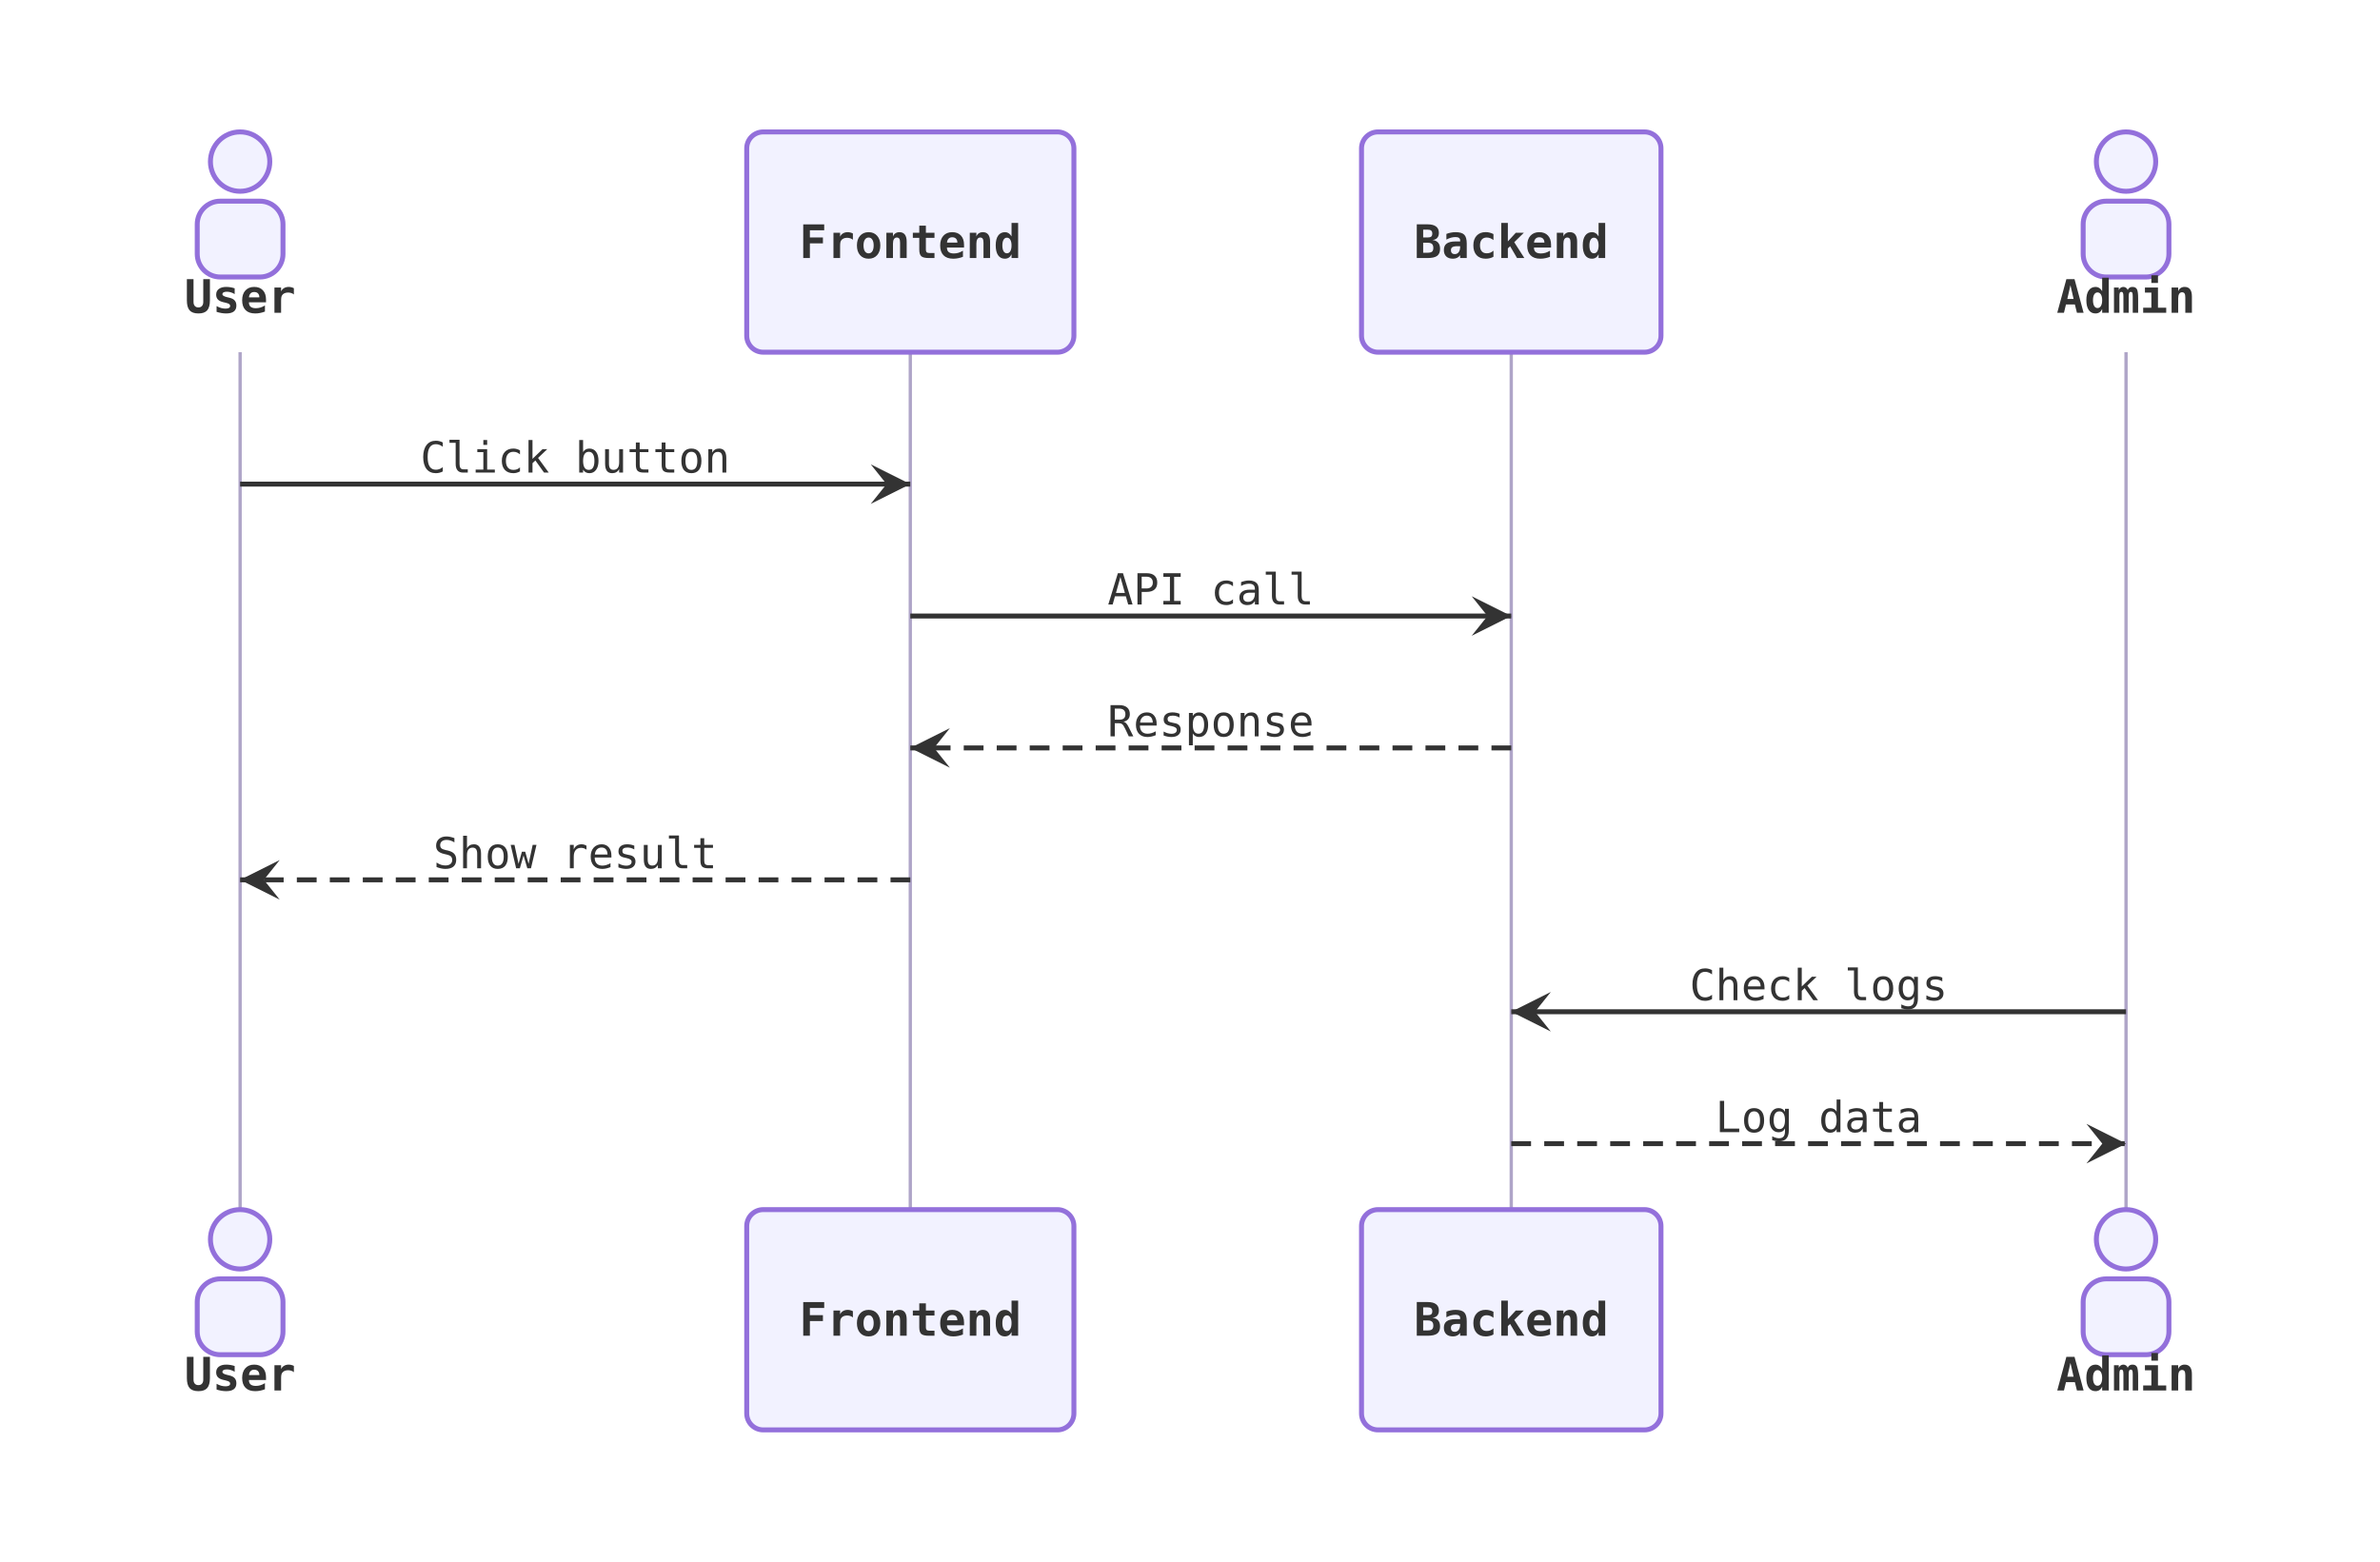
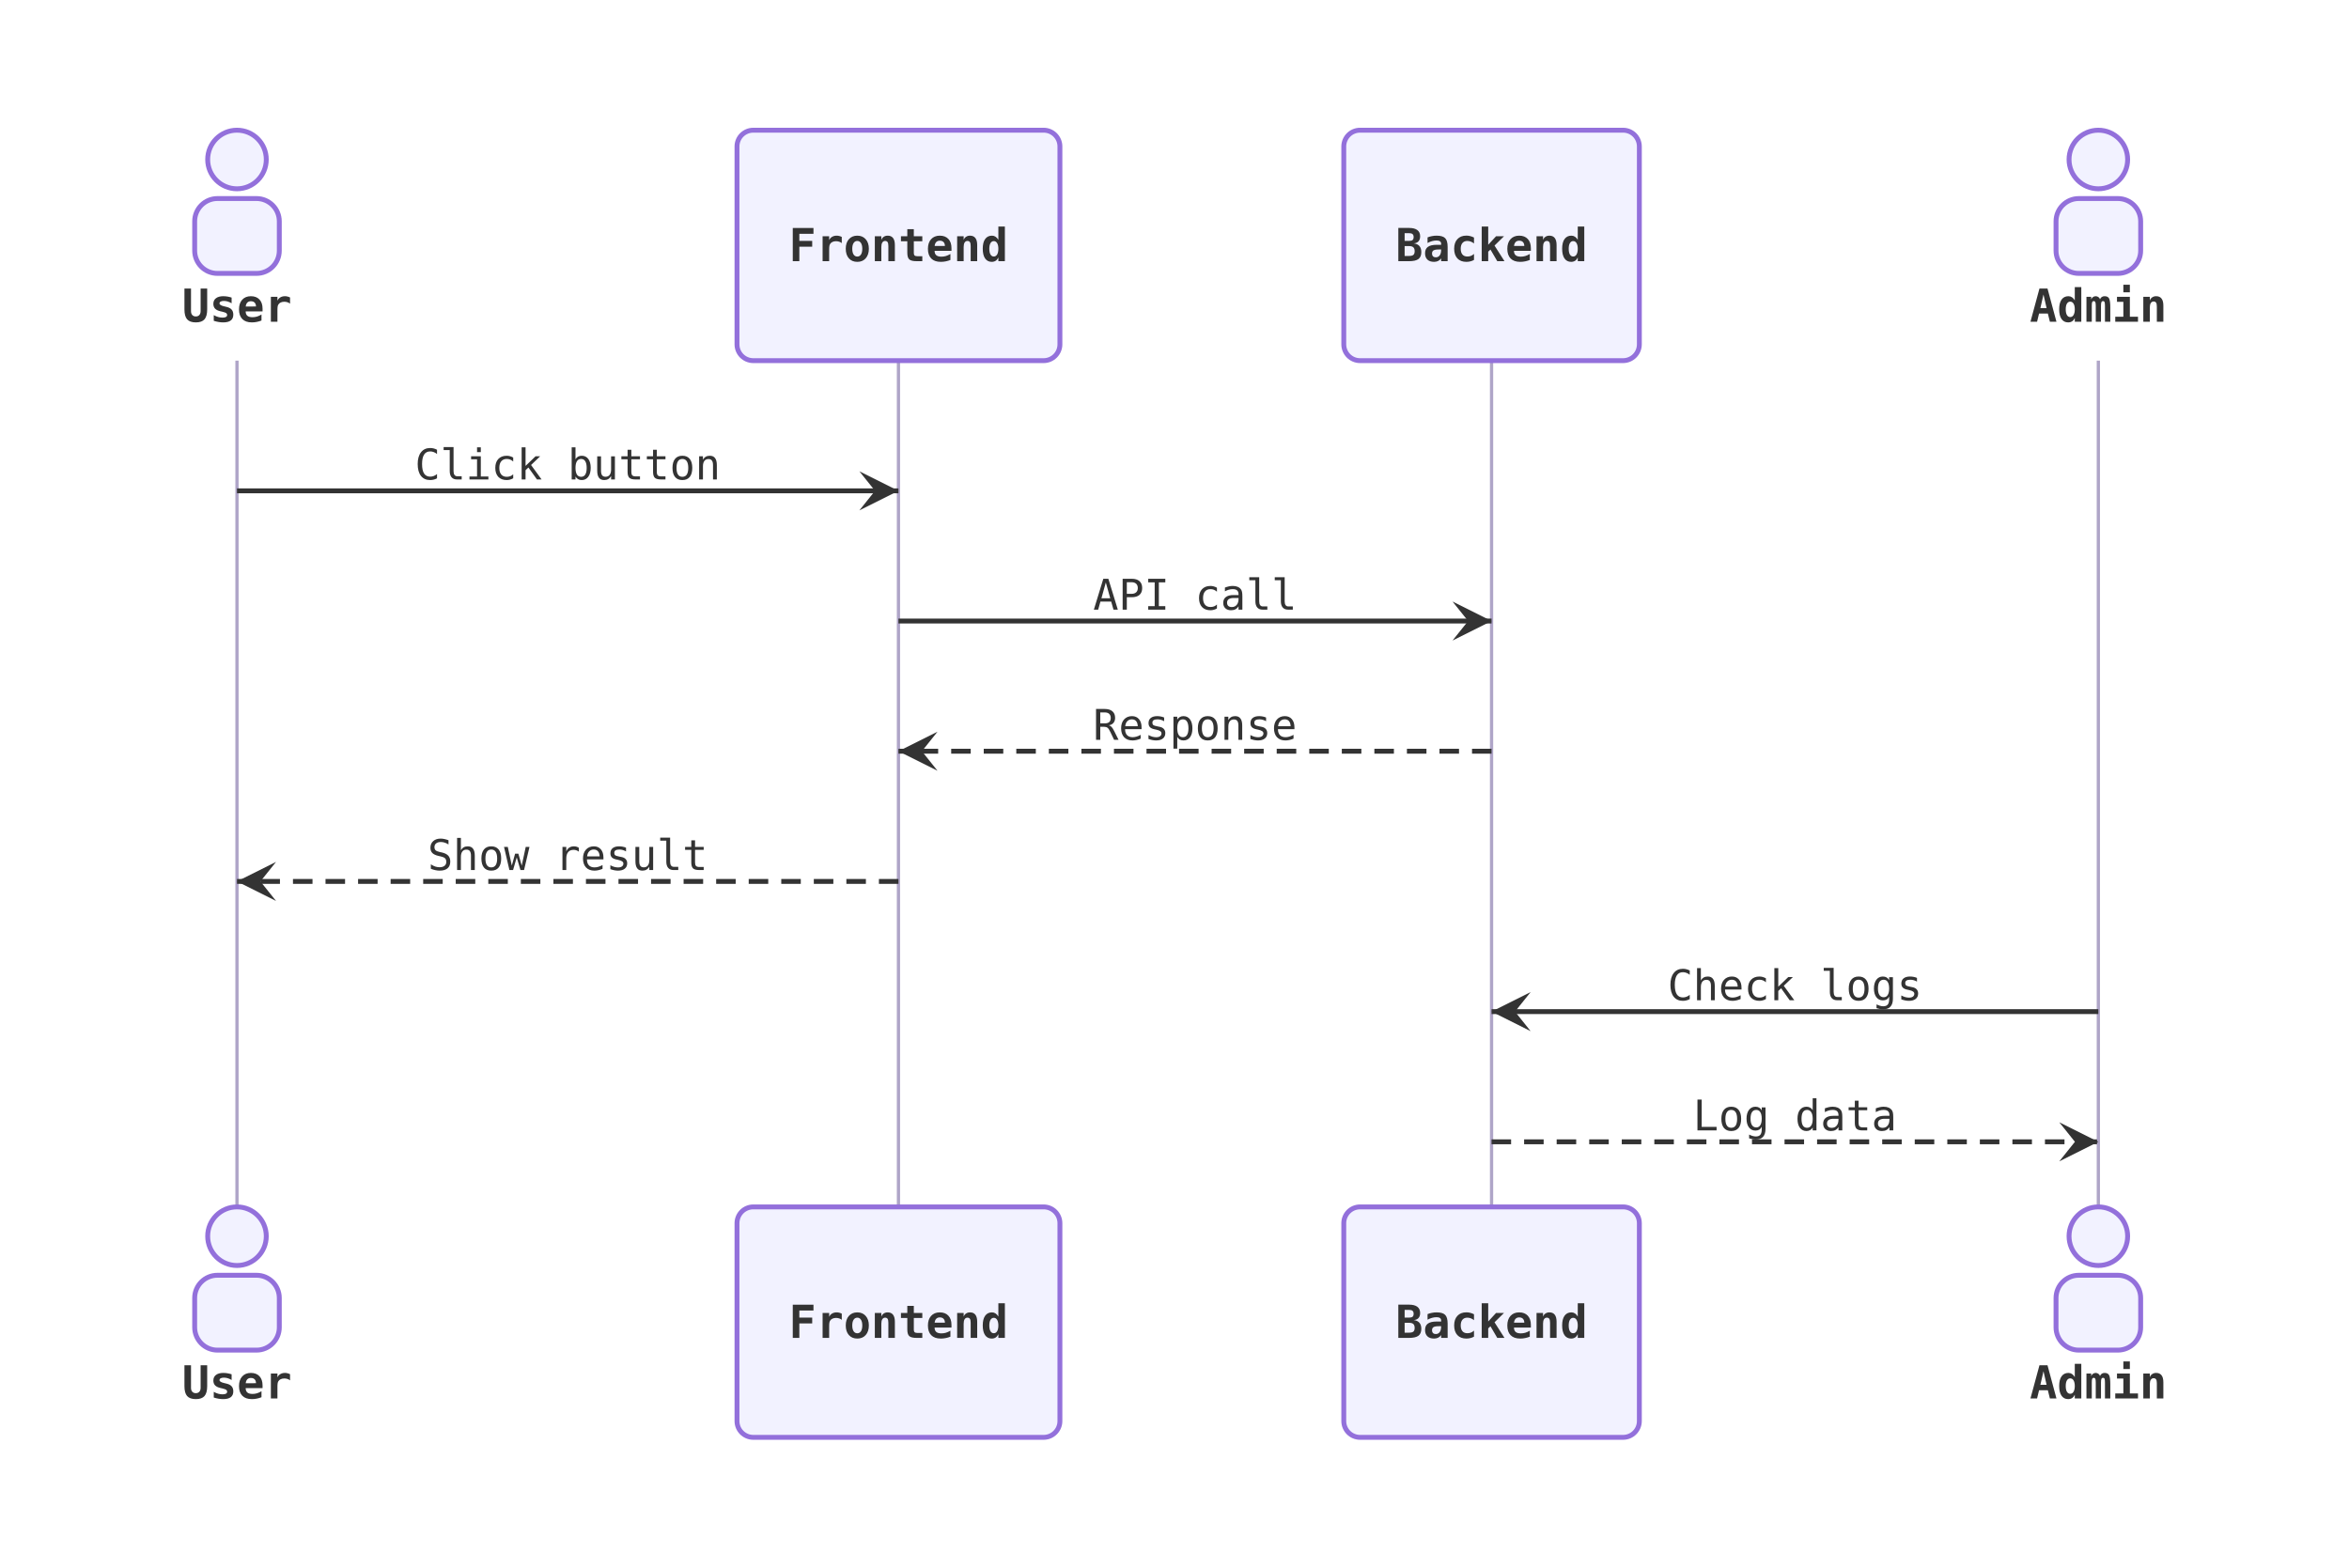
- <svg xmlns="http://www.w3.org/2000/svg" viewBox="0 0 721.6 473.6" width="721.6" height="473.6">
+ <svg xmlns="http://www.w3.org/2000/svg" viewBox="0 0 721.6 481.6" width="721.6" height="481.6">
  <defs>
    <marker id="arrow-point" viewBox="0 0 10 10" refX="10" refY="5" markerWidth="8" markerHeight="8" orient="auto-start-reverse">
      <path d="M10 5 L0 10 L4 5 L0 0 Z" fill="#333333" />
    </marker>
  </defs>
  <g transform="translate(20, 20)">
-     <path d="M52.8 86.8 L52.8 346.8" fill="none" stroke="#afa5c8" stroke-width="1" />
-     <path d="M256 86.8 L256 346.8" fill="none" stroke="#afa5c8" stroke-width="1" />
-     <path d="M438.2 86.8 L438.2 346.8" fill="none" stroke="#afa5c8" stroke-width="1" />
-     <path d="M624.6 86.8 L624.6 346.8" fill="none" stroke="#afa5c8" stroke-width="1" />
-     <path d="M52.8 126.8 L256 126.8" fill="none" stroke="#333333" stroke-width="1.5" marker-end="url(#arrow-point)" />
-     <text x="154.4" y="118.8" text-anchor="middle" dominant-baseline="central" font-size="13px" font-family="'Intel One Mono', 'SF Mono', 'Cascadia Code', 'JetBrains Mono', 'Fira Code', 'Consolas', 'Menlo', monospace" fill="#333333">Click button</text>
-     <path d="M256 166.8 L438.2 166.8" fill="none" stroke="#333333" stroke-width="1.5" marker-end="url(#arrow-point)" />
-     <text x="347.1" y="158.8" text-anchor="middle" dominant-baseline="central" font-size="13px" font-family="'Intel One Mono', 'SF Mono', 'Cascadia Code', 'JetBrains Mono', 'Fira Code', 'Consolas', 'Menlo', monospace" fill="#333333">API call</text>
-     <path d="M438.2 206.8 L256 206.8" fill="none" stroke="#333333" stroke-width="1.5" stroke-dasharray="6 4" marker-end="url(#arrow-point)" />
-     <text x="347.1" y="198.8" text-anchor="middle" dominant-baseline="central" font-size="13px" font-family="'Intel One Mono', 'SF Mono', 'Cascadia Code', 'JetBrains Mono', 'Fira Code', 'Consolas', 'Menlo', monospace" fill="#333333">Response</text>
-     <path d="M256 246.8 L52.8 246.8" fill="none" stroke="#333333" stroke-width="1.5" stroke-dasharray="6 4" marker-end="url(#arrow-point)" />
-     <text x="154.4" y="238.8" text-anchor="middle" dominant-baseline="central" font-size="13px" font-family="'Intel One Mono', 'SF Mono', 'Cascadia Code', 'JetBrains Mono', 'Fira Code', 'Consolas', 'Menlo', monospace" fill="#333333">Show result</text>
-     <path d="M624.6 286.8 L438.2 286.8" fill="none" stroke="#333333" stroke-width="1.5" marker-end="url(#arrow-point)" />
-     <text x="531.4" y="278.8" text-anchor="middle" dominant-baseline="central" font-size="13px" font-family="'Intel One Mono', 'SF Mono', 'Cascadia Code', 'JetBrains Mono', 'Fira Code', 'Consolas', 'Menlo', monospace" fill="#333333">Check logs</text>
-     <path d="M438.2 326.8 L624.6 326.8" fill="none" stroke="#333333" stroke-width="1.5" stroke-dasharray="6 4" marker-end="url(#arrow-point)" />
-     <text x="531.4" y="318.8" text-anchor="middle" dominant-baseline="central" font-size="13px" font-family="'Intel One Mono', 'SF Mono', 'Cascadia Code', 'JetBrains Mono', 'Fira Code', 'Consolas', 'Menlo', monospace" fill="#333333">Log data</text>
+     <path d="M52.8 90.8 L52.8 350.8" fill="none" stroke="#afa5c8" stroke-width="1" />
+     <path d="M256 90.8 L256 350.8" fill="none" stroke="#afa5c8" stroke-width="1" />
+     <path d="M438.2 90.8 L438.2 350.8" fill="none" stroke="#afa5c8" stroke-width="1" />
+     <path d="M624.6 90.8 L624.6 350.8" fill="none" stroke="#afa5c8" stroke-width="1" />
+     <path d="M52.8 130.8 L256 130.8" fill="none" stroke="#333333" stroke-width="1.5" marker-end="url(#arrow-point)" />
+     <text x="154.4" y="122.8" text-anchor="middle" dominant-baseline="central" font-size="13px" font-family="'Intel One Mono', 'SF Mono', 'Cascadia Code', 'JetBrains Mono', 'Fira Code', 'Consolas', 'Menlo', monospace" fill="#333333">Click button</text>
+     <path d="M256 170.8 L438.2 170.8" fill="none" stroke="#333333" stroke-width="1.5" marker-end="url(#arrow-point)" />
+     <text x="347.1" y="162.8" text-anchor="middle" dominant-baseline="central" font-size="13px" font-family="'Intel One Mono', 'SF Mono', 'Cascadia Code', 'JetBrains Mono', 'Fira Code', 'Consolas', 'Menlo', monospace" fill="#333333">API call</text>
+     <path d="M438.2 210.8 L256 210.8" fill="none" stroke="#333333" stroke-width="1.5" stroke-dasharray="6 4" marker-end="url(#arrow-point)" />
+     <text x="347.1" y="202.8" text-anchor="middle" dominant-baseline="central" font-size="13px" font-family="'Intel One Mono', 'SF Mono', 'Cascadia Code', 'JetBrains Mono', 'Fira Code', 'Consolas', 'Menlo', monospace" fill="#333333">Response</text>
+     <path d="M256 250.8 L52.8 250.8" fill="none" stroke="#333333" stroke-width="1.5" stroke-dasharray="6 4" marker-end="url(#arrow-point)" />
+     <text x="154.4" y="242.8" text-anchor="middle" dominant-baseline="central" font-size="13px" font-family="'Intel One Mono', 'SF Mono', 'Cascadia Code', 'JetBrains Mono', 'Fira Code', 'Consolas', 'Menlo', monospace" fill="#333333">Show result</text>
+     <path d="M624.6 290.8 L438.2 290.8" fill="none" stroke="#333333" stroke-width="1.5" marker-end="url(#arrow-point)" />
+     <text x="531.4" y="282.8" text-anchor="middle" dominant-baseline="central" font-size="13px" font-family="'Intel One Mono', 'SF Mono', 'Cascadia Code', 'JetBrains Mono', 'Fira Code', 'Consolas', 'Menlo', monospace" fill="#333333">Check logs</text>
+     <path d="M438.2 330.8 L624.6 330.8" fill="none" stroke="#333333" stroke-width="1.5" stroke-dasharray="6 4" marker-end="url(#arrow-point)" />
+     <text x="531.4" y="322.8" text-anchor="middle" dominant-baseline="central" font-size="13px" font-family="'Intel One Mono', 'SF Mono', 'Cascadia Code', 'JetBrains Mono', 'Fira Code', 'Consolas', 'Menlo', monospace" fill="#333333">Log data</text>
    <circle cx="52.8" cy="29" r="9" fill="#ececffb2" stroke="#9370db" stroke-width="1.5" />
    <rect x="39.8" y="41" width="26" height="23" rx="7" ry="7" fill="#ececffb2" stroke="#9370db" stroke-width="1.5" />
-     <text x="52.8" y="70" text-anchor="middle" dominant-baseline="central" font-size="14px" font-family="'Intel One Mono', 'SF Mono', 'Cascadia Code', 'JetBrains Mono', 'Fira Code', 'Consolas', 'Menlo', monospace" fill="#333333" font-weight="bold">User</text>
-     <rect x="206.4" y="20" width="99.2" height="66.8" rx="5" ry="5" fill="#ececffb2" stroke="#9370db" stroke-width="1.5" />
-     <text x="256" y="53.4" text-anchor="middle" dominant-baseline="central" font-size="14px" font-family="'Intel One Mono', 'SF Mono', 'Cascadia Code', 'JetBrains Mono', 'Fira Code', 'Consolas', 'Menlo', monospace" fill="#333333" font-weight="bold">Frontend</text>
-     <rect x="392.8" y="20" width="90.8" height="66.8" rx="5" ry="5" fill="#ececffb2" stroke="#9370db" stroke-width="1.5" />
-     <text x="438.2" y="53.4" text-anchor="middle" dominant-baseline="central" font-size="14px" font-family="'Intel One Mono', 'SF Mono', 'Cascadia Code', 'JetBrains Mono', 'Fira Code', 'Consolas', 'Menlo', monospace" fill="#333333" font-weight="bold">Backend</text>
+     <text x="52.8" y="74" text-anchor="middle" dominant-baseline="central" font-size="14px" font-family="'Intel One Mono', 'SF Mono', 'Cascadia Code', 'JetBrains Mono', 'Fira Code', 'Consolas', 'Menlo', monospace" fill="#333333" font-weight="bold">User</text>
+     <rect x="206.4" y="20" width="99.2" height="70.8" rx="5" ry="5" fill="#ececffb2" stroke="#9370db" stroke-width="1.5" />
+     <text x="256" y="55.4" text-anchor="middle" dominant-baseline="central" font-size="14px" font-family="'Intel One Mono', 'SF Mono', 'Cascadia Code', 'JetBrains Mono', 'Fira Code', 'Consolas', 'Menlo', monospace" fill="#333333" font-weight="bold">Frontend</text>
+     <rect x="392.8" y="20" width="90.8" height="70.8" rx="5" ry="5" fill="#ececffb2" stroke="#9370db" stroke-width="1.5" />
+     <text x="438.2" y="55.4" text-anchor="middle" dominant-baseline="central" font-size="14px" font-family="'Intel One Mono', 'SF Mono', 'Cascadia Code', 'JetBrains Mono', 'Fira Code', 'Consolas', 'Menlo', monospace" fill="#333333" font-weight="bold">Backend</text>
    <circle cx="624.6" cy="29" r="9" fill="#ececffb2" stroke="#9370db" stroke-width="1.5" />
    <rect x="611.6" y="41" width="26" height="23" rx="7" ry="7" fill="#ececffb2" stroke="#9370db" stroke-width="1.5" />
-     <text x="624.6" y="70" text-anchor="middle" dominant-baseline="central" font-size="14px" font-family="'Intel One Mono', 'SF Mono', 'Cascadia Code', 'JetBrains Mono', 'Fira Code', 'Consolas', 'Menlo', monospace" fill="#333333" font-weight="bold">Admin</text>
-     <circle cx="52.8" cy="355.8" r="9" fill="#ececffb2" stroke="#9370db" stroke-width="1.5" />
-     <rect x="39.8" y="367.8" width="26" height="23" rx="7" ry="7" fill="#ececffb2" stroke="#9370db" stroke-width="1.5" />
-     <text x="52.8" y="396.8" text-anchor="middle" dominant-baseline="central" font-size="14px" font-family="'Intel One Mono', 'SF Mono', 'Cascadia Code', 'JetBrains Mono', 'Fira Code', 'Consolas', 'Menlo', monospace" fill="#333333" font-weight="bold">User</text>
-     <rect x="206.4" y="346.8" width="99.2" height="66.8" rx="5" ry="5" fill="#ececffb2" stroke="#9370db" stroke-width="1.5" />
-     <text x="256" y="380.2" text-anchor="middle" dominant-baseline="central" font-size="14px" font-family="'Intel One Mono', 'SF Mono', 'Cascadia Code', 'JetBrains Mono', 'Fira Code', 'Consolas', 'Menlo', monospace" fill="#333333" font-weight="bold">Frontend</text>
-     <rect x="392.8" y="346.8" width="90.8" height="66.8" rx="5" ry="5" fill="#ececffb2" stroke="#9370db" stroke-width="1.5" />
-     <text x="438.2" y="380.2" text-anchor="middle" dominant-baseline="central" font-size="14px" font-family="'Intel One Mono', 'SF Mono', 'Cascadia Code', 'JetBrains Mono', 'Fira Code', 'Consolas', 'Menlo', monospace" fill="#333333" font-weight="bold">Backend</text>
-     <circle cx="624.6" cy="355.8" r="9" fill="#ececffb2" stroke="#9370db" stroke-width="1.5" />
-     <rect x="611.6" y="367.8" width="26" height="23" rx="7" ry="7" fill="#ececffb2" stroke="#9370db" stroke-width="1.5" />
-     <text x="624.6" y="396.8" text-anchor="middle" dominant-baseline="central" font-size="14px" font-family="'Intel One Mono', 'SF Mono', 'Cascadia Code', 'JetBrains Mono', 'Fira Code', 'Consolas', 'Menlo', monospace" fill="#333333" font-weight="bold">Admin</text>
+     <text x="624.6" y="74" text-anchor="middle" dominant-baseline="central" font-size="14px" font-family="'Intel One Mono', 'SF Mono', 'Cascadia Code', 'JetBrains Mono', 'Fira Code', 'Consolas', 'Menlo', monospace" fill="#333333" font-weight="bold">Admin</text>
+     <circle cx="52.8" cy="359.8" r="9" fill="#ececffb2" stroke="#9370db" stroke-width="1.5" />
+     <rect x="39.8" y="371.8" width="26" height="23" rx="7" ry="7" fill="#ececffb2" stroke="#9370db" stroke-width="1.5" />
+     <text x="52.8" y="404.8" text-anchor="middle" dominant-baseline="central" font-size="14px" font-family="'Intel One Mono', 'SF Mono', 'Cascadia Code', 'JetBrains Mono', 'Fira Code', 'Consolas', 'Menlo', monospace" fill="#333333" font-weight="bold">User</text>
+     <rect x="206.4" y="350.8" width="99.2" height="70.8" rx="5" ry="5" fill="#ececffb2" stroke="#9370db" stroke-width="1.5" />
+     <text x="256" y="386.2" text-anchor="middle" dominant-baseline="central" font-size="14px" font-family="'Intel One Mono', 'SF Mono', 'Cascadia Code', 'JetBrains Mono', 'Fira Code', 'Consolas', 'Menlo', monospace" fill="#333333" font-weight="bold">Frontend</text>
+     <rect x="392.8" y="350.8" width="90.8" height="70.8" rx="5" ry="5" fill="#ececffb2" stroke="#9370db" stroke-width="1.5" />
+     <text x="438.2" y="386.2" text-anchor="middle" dominant-baseline="central" font-size="14px" font-family="'Intel One Mono', 'SF Mono', 'Cascadia Code', 'JetBrains Mono', 'Fira Code', 'Consolas', 'Menlo', monospace" fill="#333333" font-weight="bold">Backend</text>
+     <circle cx="624.6" cy="359.8" r="9" fill="#ececffb2" stroke="#9370db" stroke-width="1.5" />
+     <rect x="611.6" y="371.8" width="26" height="23" rx="7" ry="7" fill="#ececffb2" stroke="#9370db" stroke-width="1.5" />
+     <text x="624.6" y="404.8" text-anchor="middle" dominant-baseline="central" font-size="14px" font-family="'Intel One Mono', 'SF Mono', 'Cascadia Code', 'JetBrains Mono', 'Fira Code', 'Consolas', 'Menlo', monospace" fill="#333333" font-weight="bold">Admin</text>
  </g>
</svg>
